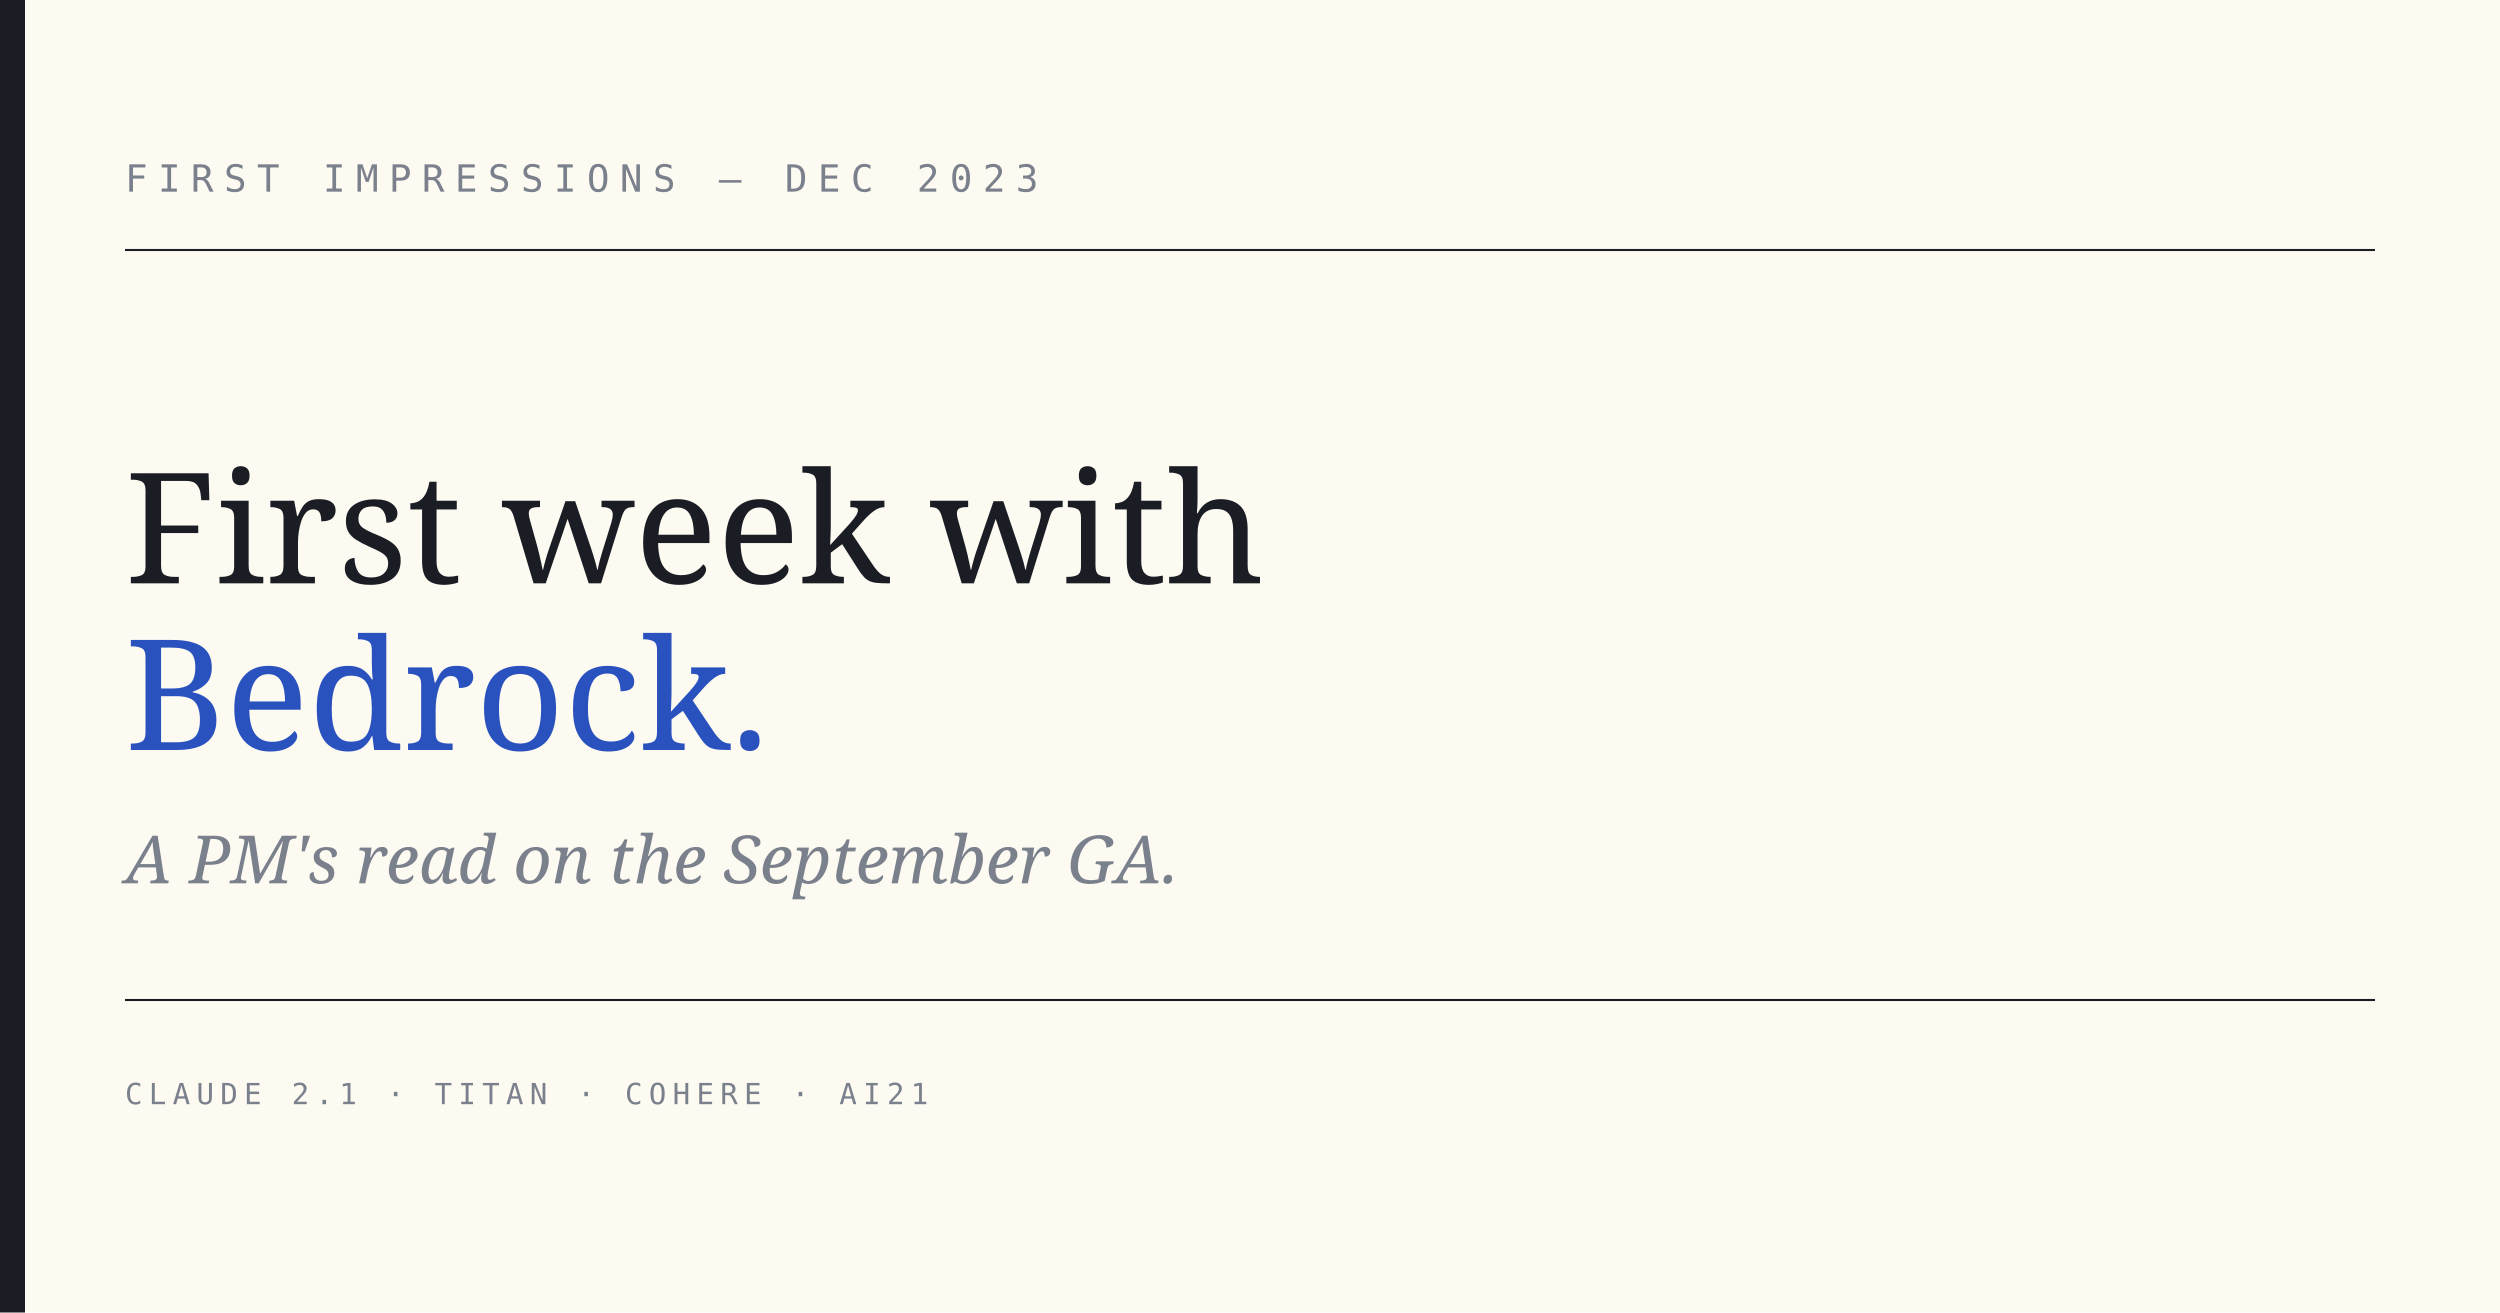
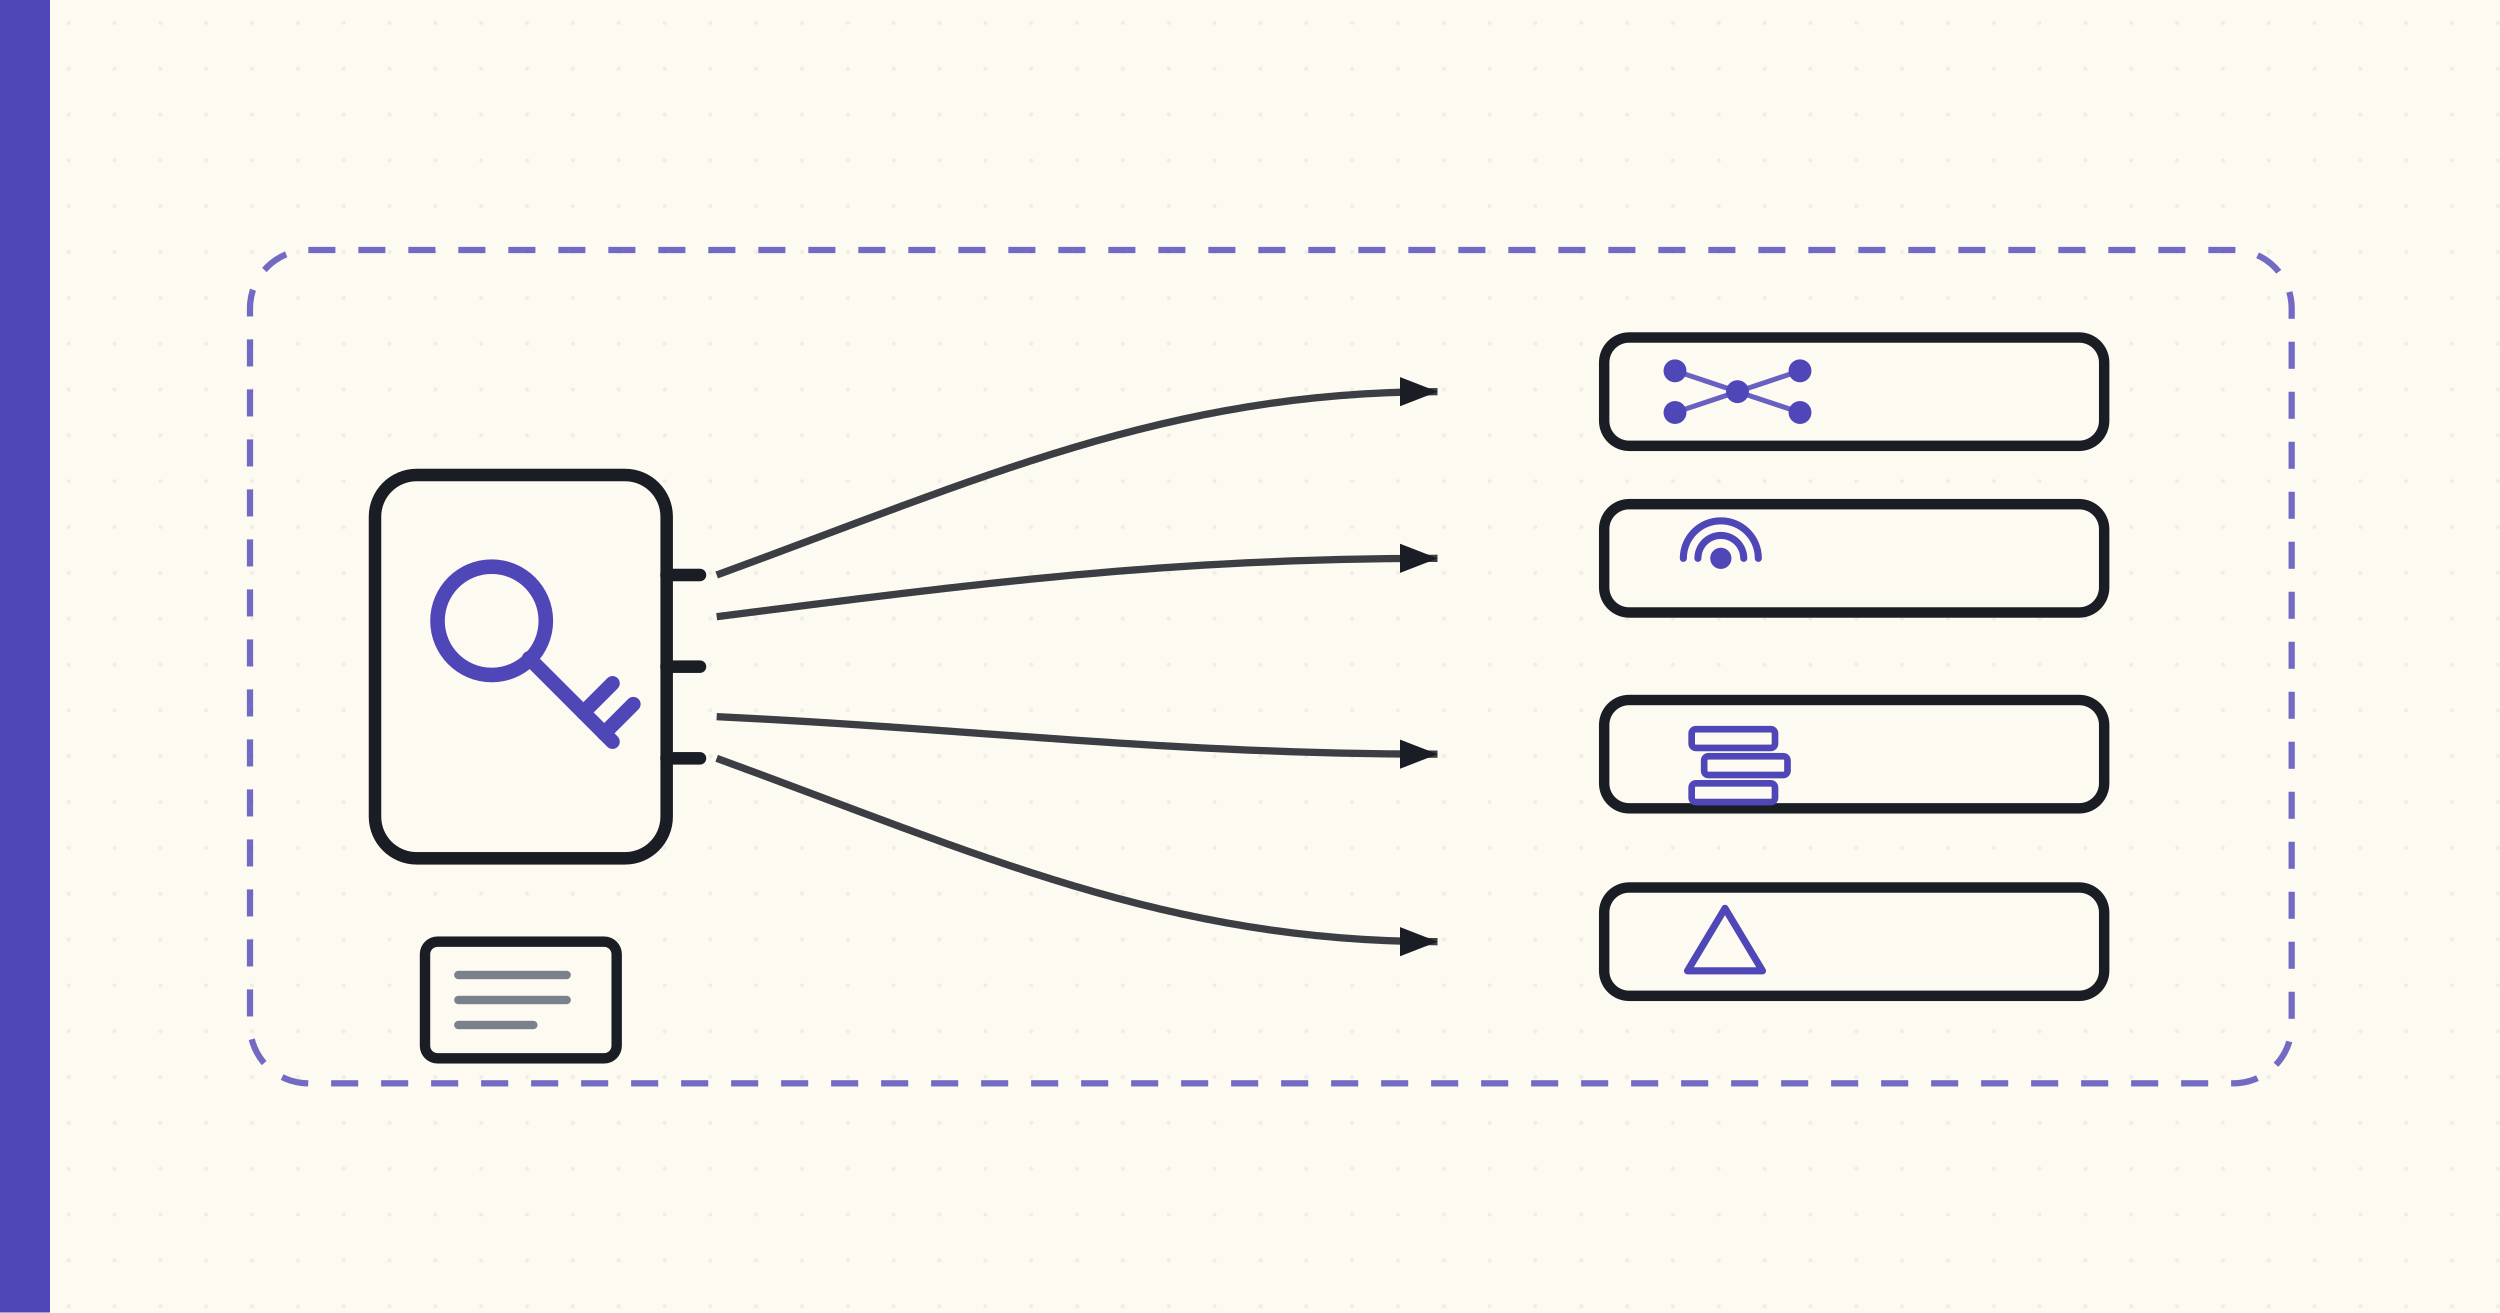
- <svg xmlns="http://www.w3.org/2000/svg" viewBox="0 0 1200 630" width="1200" height="630">
+ <svg xmlns="http://www.w3.org/2000/svg" viewBox="0 0 1200 630" width="1200" height="630" role="img" aria-label="One endpoint fanning out to many foundation models behind a private boundary.">
  <rect width="1200" height="630" fill="#fdfaf2" />
-   <rect x="0" y="0" width="12" height="630" fill="#1a1d24" />
-   <text x="60" y="92" font-family="ui-monospace, 'JetBrains Mono', monospace" font-size="18" letter-spacing="5" fill="#7a808c">FIRST IMPRESSIONS — DEC 2023</text>
-   <line x1="60" y1="120" x2="1140" y2="120" stroke="#1a1d24" stroke-width="1" />
-   <text x="60" y="280" font-family="Newsreader, serif" font-weight="500" font-size="74" fill="#1a1d24">First week with</text>
-   <text x="60" y="360" font-family="Newsreader, serif" font-weight="500" font-size="74" fill="#2a52be">Bedrock.</text>
-   <text x="60" y="424" font-family="Newsreader, serif" font-style="italic" font-size="32" fill="#7a808c">A PM's read on the September GA.</text>
-   <line x1="60" y1="480" x2="1140" y2="480" stroke="#1a1d24" stroke-width="1" />
-   <text x="60" y="530" font-family="ui-monospace, 'JetBrains Mono', monospace" font-size="14" letter-spacing="3" fill="#7a808c">CLAUDE 2.1 · TITAN · COHERE · AI21</text>
+   <defs>
+     <pattern id="bd-dots" width="22" height="22" patternUnits="userSpaceOnUse">
+       <circle cx="11" cy="11" r="1" fill="#1a1d24" opacity="0.06" />
+     </pattern>
+   </defs>
+   <rect width="1200" height="630" fill="url(#bd-dots)" />
+   <rect width="24" height="630" fill="#4f46b8" />
+   <rect x="120" y="120" width="980" height="400" rx="28" fill="none" stroke="#4f46b8" stroke-width="3" stroke-dasharray="13 11" opacity="0.8" />
+   <g transform="translate(250,320)">
+     <rect x="-70" y="-92" width="140" height="184" rx="20" fill="#fdfaf2" stroke="#1a1d24" stroke-width="6" />
+     <g stroke="#1a1d24" stroke-width="6" stroke-linecap="round">
+       <line x1="70" y1="-44" x2="86" y2="-44" />
+       <line x1="70" y1="0" x2="86" y2="0" />
+       <line x1="70" y1="44" x2="86" y2="44" />
+     </g>
+     <g fill="none" stroke="#4f46b8" stroke-width="7" stroke-linecap="round" stroke-linejoin="round">
+       <circle cx="-14" cy="-22" r="26" />
+       <line x1="4" y1="-4" x2="44" y2="36" />
+       <line x1="30" y1="22" x2="44" y2="8" />
+       <line x1="40" y1="32" x2="54" y2="18" />
+     </g>
+   </g>
+   <g stroke="#1a1d24" stroke-width="3.5" fill="none" opacity="0.85">
+     <path d="M344 276 C 470 230, 560 188, 690 188" />
+     <path d="M344 296 C 470 280, 560 268, 690 268" />
+     <path d="M344 344 C 470 350, 560 362, 690 362" />
+     <path d="M344 364 C 470 410, 560 452, 690 452" />
+   </g>
+   <g fill="#1a1d24">
+     <path d="M690 188 l-18 -7 v14 z" />
+     <path d="M690 268 l-18 -7 v14 z" />
+     <path d="M690 362 l-18 -7 v14 z" />
+     <path d="M690 452 l-18 -7 v14 z" />
+   </g>
+   <g transform="translate(770,162)">
+     <rect x="0" y="0" width="240" height="52" rx="12" fill="#fdfaf2" stroke="#1a1d24" stroke-width="5" />
+     <g stroke="#4f46b8" stroke-width="3" fill="#4f46b8">
+       <circle cx="34" cy="16" r="4" />
+       <circle cx="34" cy="36" r="4" />
+       <circle cx="64" cy="26" r="4" />
+       <circle cx="94" cy="16" r="4" />
+       <circle cx="94" cy="36" r="4" />
+       <g stroke-width="2.4" fill="none" opacity="0.85">
+         <line x1="34" y1="16" x2="64" y2="26" />
+         <line x1="34" y1="36" x2="64" y2="26" />
+         <line x1="64" y1="26" x2="94" y2="16" />
+         <line x1="64" y1="26" x2="94" y2="36" />
+       </g>
+     </g>
+   </g>
+   <g transform="translate(770,242)">
+     <rect x="0" y="0" width="240" height="52" rx="12" fill="#fdfaf2" stroke="#1a1d24" stroke-width="5" />
+     <g transform="translate(56,26)" fill="none" stroke="#4f46b8" stroke-width="3.4" stroke-linecap="round">
+       <path d="M-18 0 a18 18 0 0 1 36 0" />
+       <path d="M-11 0 a11 11 0 0 1 22 0" />
+       <circle cx="0" cy="0" r="3.4" fill="#4f46b8" />
+     </g>
+   </g>
+   <g transform="translate(770,336)">
+     <rect x="0" y="0" width="240" height="52" rx="12" fill="#fdfaf2" stroke="#1a1d24" stroke-width="5" />
+     <g transform="translate(42,14)" fill="none" stroke="#4f46b8" stroke-width="3.2">
+       <rect x="0" y="0" width="40" height="9" rx="2" />
+       <rect x="6" y="13" width="40" height="9" rx="2" />
+       <rect x="0" y="26" width="40" height="9" rx="2" />
+     </g>
+   </g>
+   <g transform="translate(770,426)">
+     <rect x="0" y="0" width="240" height="52" rx="12" fill="#fdfaf2" stroke="#1a1d24" stroke-width="5" />
+     <g transform="translate(58,26)" fill="none" stroke="#4f46b8" stroke-width="3.4" stroke-linejoin="round">
+       <path d="M-18 14 L0 -16 L18 14 Z" />
+     </g>
+   </g>
+   <g transform="translate(250,452)">
+     <rect x="-46" y="0" width="92" height="56" rx="6" fill="#fdfaf2" stroke="#1a1d24" stroke-width="5" />
+     <g stroke="#7a808c" stroke-width="4" stroke-linecap="round">
+       <line x1="-30" y1="16" x2="22" y2="16" />
+       <line x1="-30" y1="28" x2="22" y2="28" />
+       <line x1="-30" y1="40" x2="6" y2="40" />
+     </g>
+   </g>
</svg>
